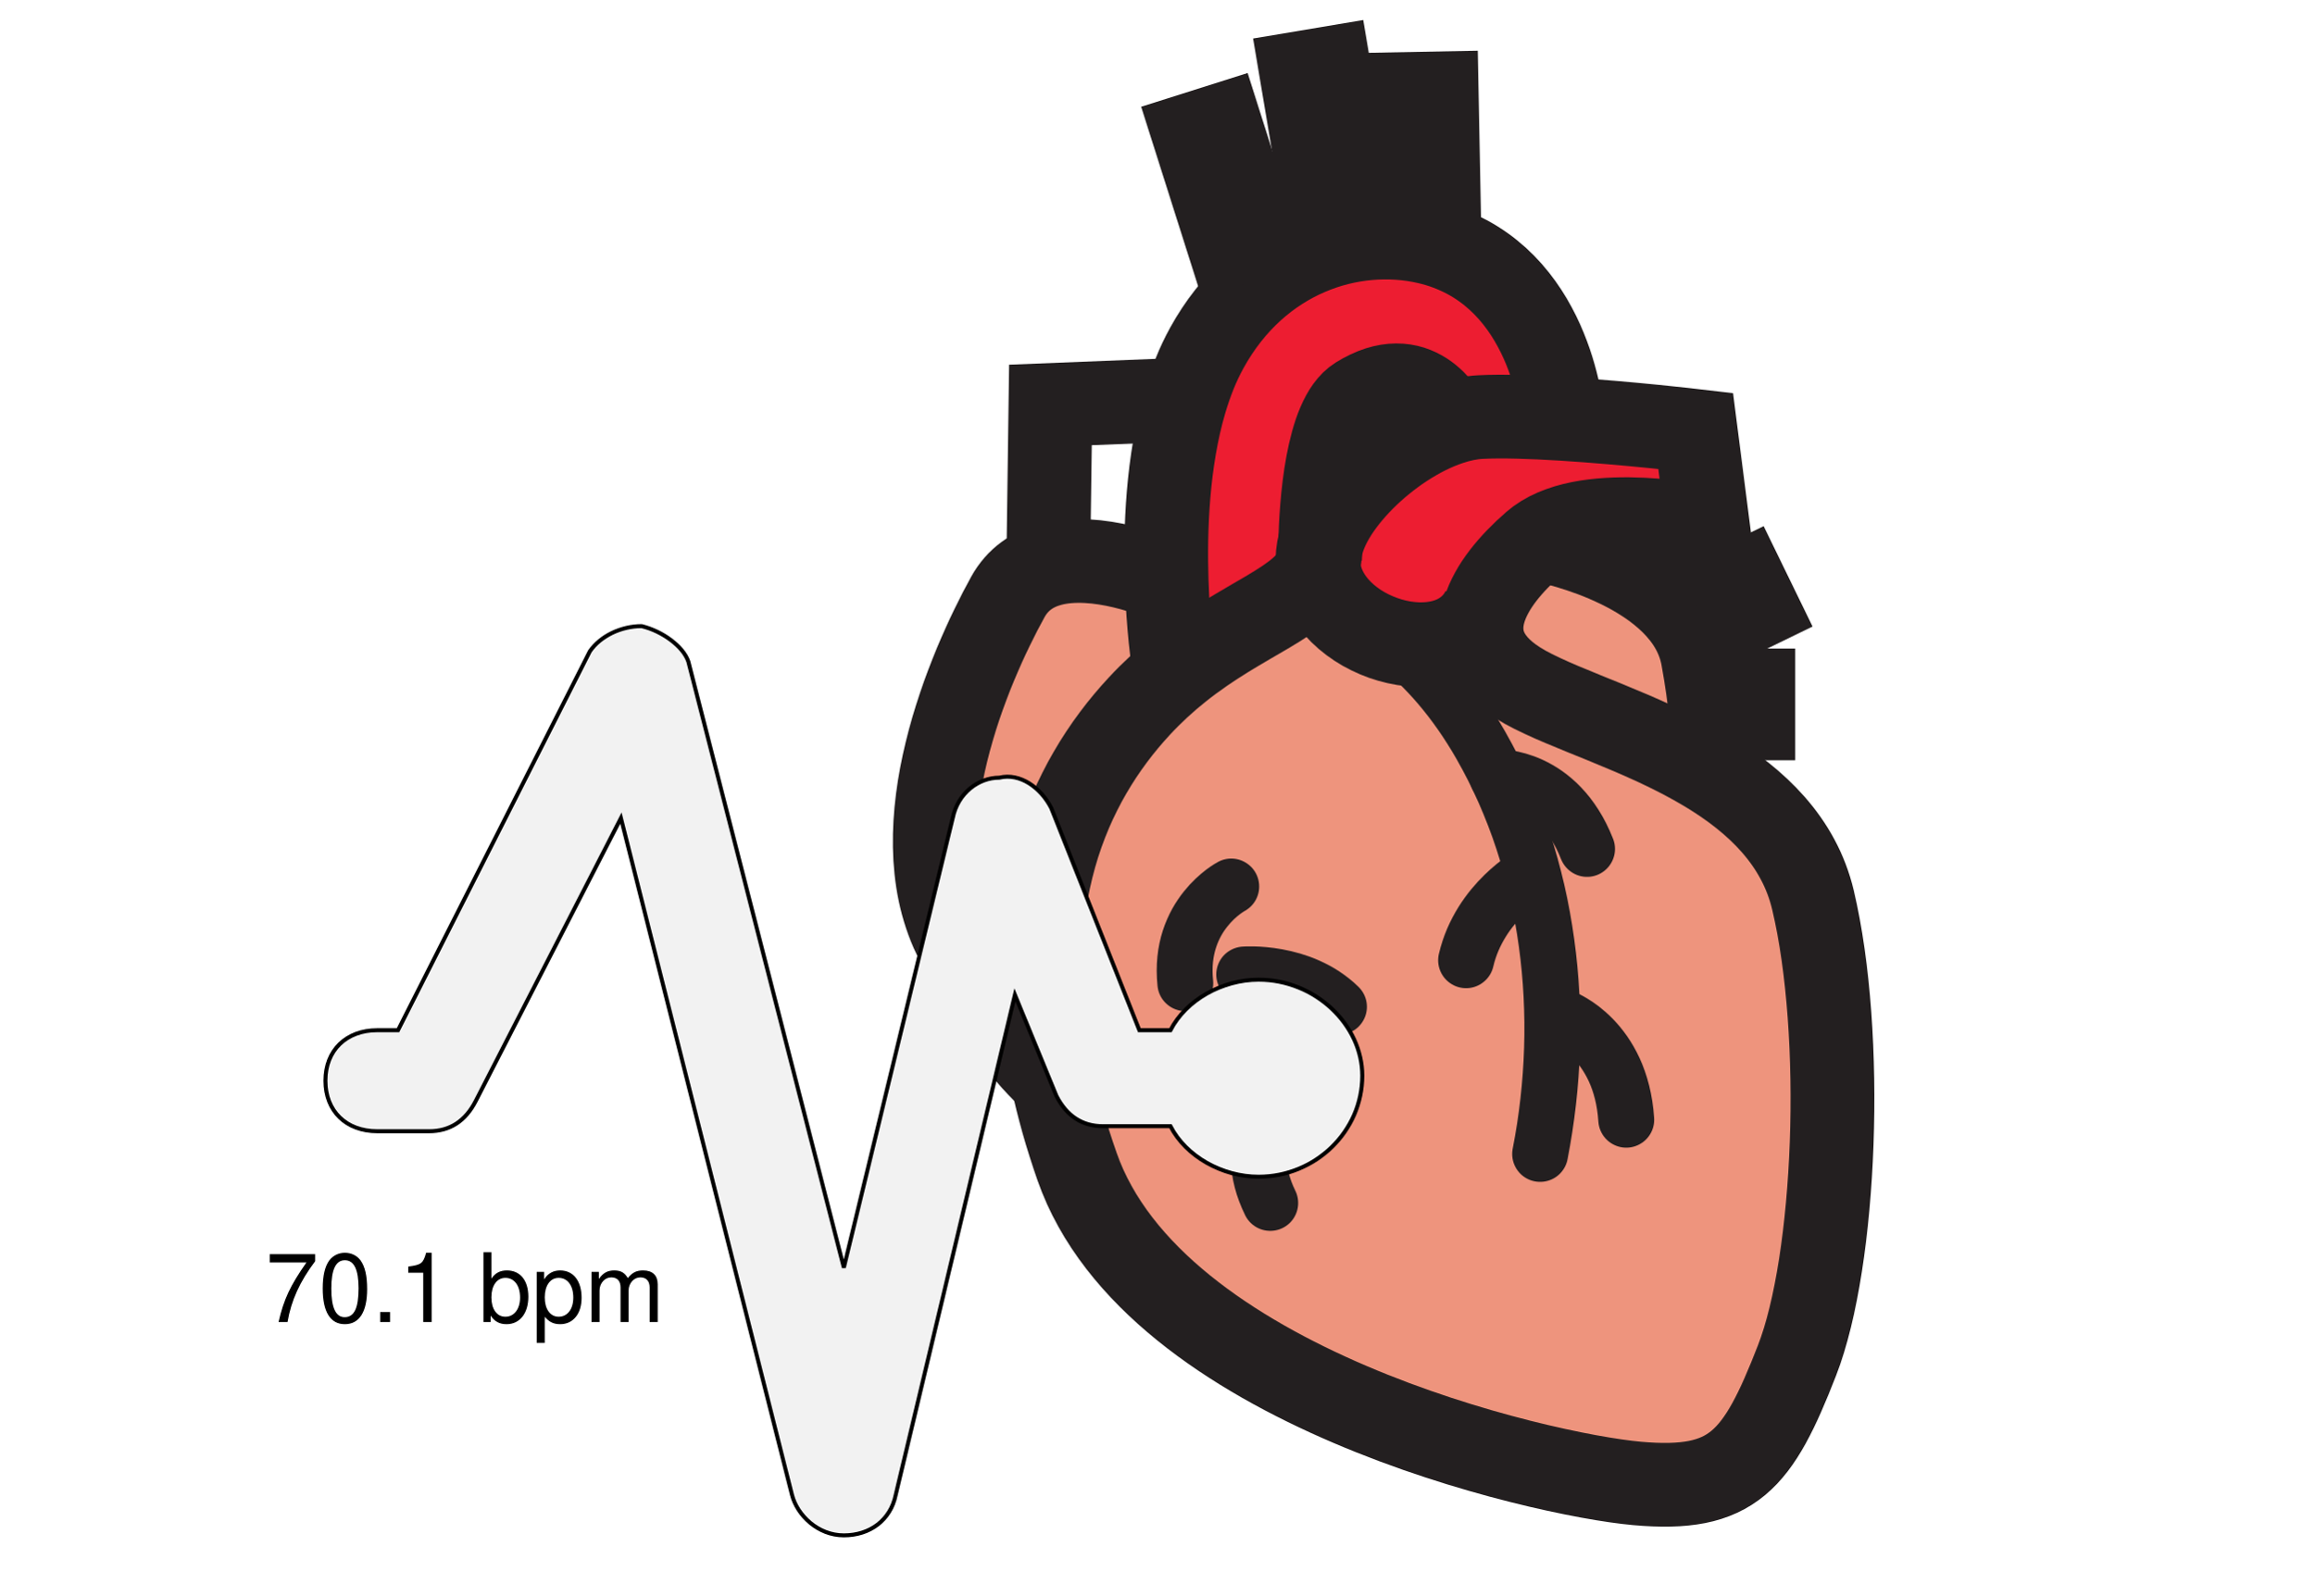
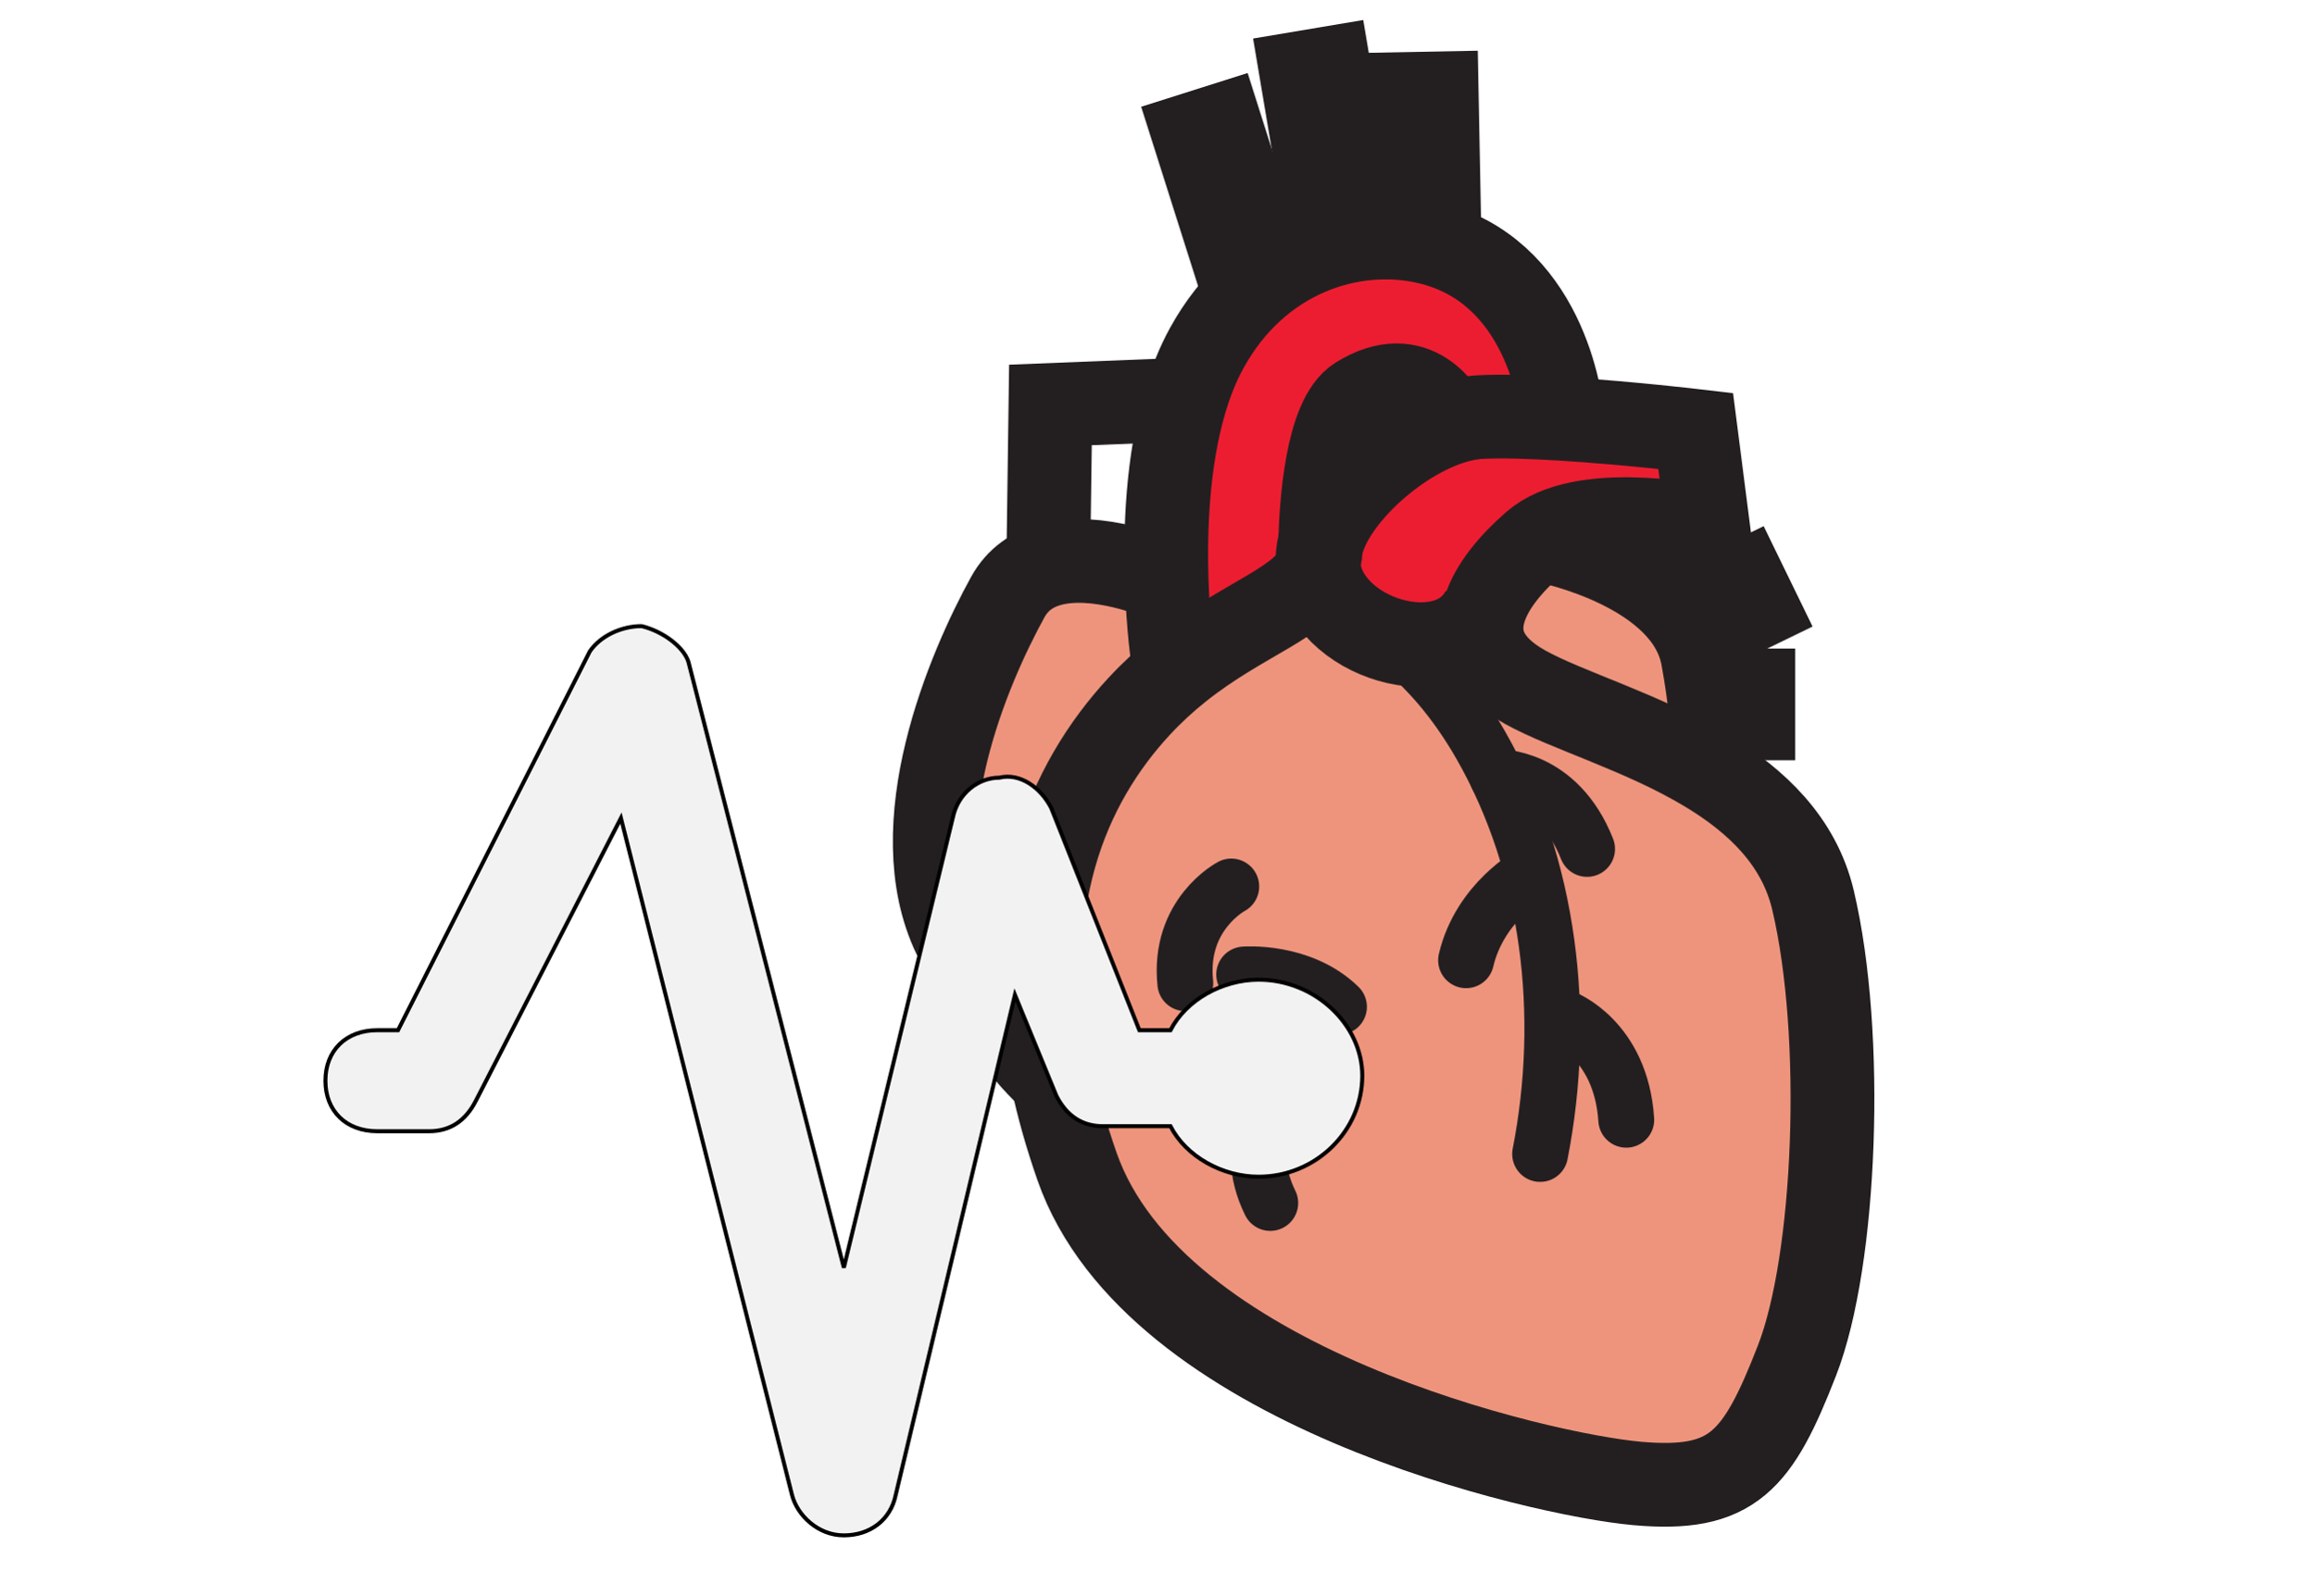
<svg xmlns="http://www.w3.org/2000/svg" width="580" height="400">
  <g>
    <rect fill="none" id="canvas_background" height="402" width="582" y="-1" x="-1" />
  </g>
  <g>
    <g id="usable">
      <g id="svg_50">
        <g stroke="null" id="svg_45">
          <g stroke="null" id="svg_14">
            <g stroke="null" id="svg_15">
              <g id="svg_49">
                <g stroke="null" id="svg_17">
                  <path stroke="null" id="svg_18" fill="#EE947D" d="m263.735,270.554c-9.335,-43.87 3.753,-74.006 21.823,-93.482c3.269,-3.529 6.604,-6.553 9.904,-9.198c16.397,-13.149 31.953,-16.924 34.905,-26.289c1.194,18.372 33.021,28.311 41.475,11.323l0.196,0.059c-2.075,6.842 0.116,13.714 10.196,19.329c10.529,5.86 29.51,11.309 45.535,20.978c12.463,7.524 23.133,17.601 26.644,32.414c8.02,33.857 5.793,90.292 -4.01,115.466c-9.804,25.179 -16.04,32.993 -40.1,30.824c-24.06,-2.174 -120.998,-24.183 -140.342,-79.44c-2.69,-7.681 -4.74,-15.009 -6.226,-21.984z" />
                  <path stroke="null" id="svg_19" fill="#EE947D" d="m426.787,164.914c4.01,22.141 1.783,28.217 1.783,28.217l-0.801,0.142c-16.025,-9.669 -35.006,-15.117 -45.535,-20.978c-10.08,-5.615 -12.272,-12.487 -10.196,-19.329c1.769,-5.86 6.67,-11.696 12.428,-16.703c0.343,-0.299 0.701,-0.584 1.068,-0.854l2.494,0.422c0.001,0 34.755,6.945 38.76,29.081z" />
                  <path stroke="null" id="svg_20" fill="#ED1D31" d="m391.68,105.033c16.257,1.011 33.329,3.019 33.329,3.019l3.118,24.306c0,0 -29.5,-6.567 -42.593,3.053c-0.367,0.27 -0.725,0.555 -1.068,0.854c-5.758,5.006 -10.659,10.842 -12.428,16.703l-0.196,-0.059c-8.453,16.987 -40.281,7.048 -41.475,-11.323c0.262,-0.805 0.423,-1.649 0.484,-2.547c0,-0.005 0,-0.015 0,-0.02c0.761,-11.475 17.178,-27.79 32.492,-32.885c2.645,-0.883 5.259,-1.428 7.753,-1.556c5.426,-0.28 12.917,-0.02 20.584,0.456z" />
                  <path stroke="null" id="svg_21" fill="#ED1D31" d="m292.409,145.693c-0.413,-12.963 0.202,-30.132 4.63,-45.097c1.4,-4.751 3.189,-9.281 5.451,-13.38c12.916,-23.442 36.533,-30.824 55.242,-26.48c29.495,6.842 33.54,39.933 33.948,44.297c-7.667,-0.476 -15.158,-0.736 -20.584,-0.456c-2.493,0.128 -5.108,0.672 -7.753,1.556c-1.154,-2.371 -8.357,-15.436 -22.987,-6.332c-7.838,4.879 -9.234,26.799 -9.466,36.409c-0.479,1.855 -0.635,3.652 -0.524,5.375c-2.952,9.365 -18.508,13.139 -34.905,26.289l-1.441,-2.091c0,0 -1.229,-8.305 -1.612,-20.089z" />
                  <path stroke="null" id="svg_22" fill="#EE947D" d="m294.021,165.782l1.441,2.091c-3.3,2.646 -6.635,5.669 -9.904,9.198c-18.07,19.476 -31.158,49.613 -21.823,93.482c-3.002,-2.552 -13.284,-12.408 -24.513,-35.752c-13.365,-27.781 3.562,-67.282 13.365,-85.079c2.504,-4.545 6.342,-7.019 10.67,-8.192c11.677,-3.161 26.926,3.19 29.153,4.162c0.383,11.785 1.612,20.089 1.612,20.089z" />
                </g>
                <path stroke="#231F20" id="svg_24" fill="none" stroke-width="21" d="m330.851,139.018c0.761,-11.475 17.178,-27.79 32.492,-32.885c2.645,-0.883 5.259,-1.428 7.753,-1.556c5.426,-0.28 12.917,-0.02 20.584,0.456c16.257,1.011 33.329,3.019 33.329,3.019l3.118,24.306c0,0 -29.5,-6.567 -42.593,3.053c-0.367,0.27 -0.725,0.555 -1.068,0.854c-5.758,5.006 -10.659,10.842 -12.428,16.703c-2.075,6.842 0.116,13.714 10.196,19.329c10.529,5.86 29.51,11.309 45.535,20.978c12.463,7.524 23.133,17.601 26.644,32.414c8.02,33.857 5.793,90.292 -4.01,115.466c-9.803,25.179 -16.04,32.993 -40.099,30.824c-24.06,-2.174 -120.998,-24.183 -140.342,-79.44c-2.69,-7.681 -4.74,-15.009 -6.226,-21.984c-9.335,-43.87 3.753,-74.006 21.823,-93.482c3.269,-3.529 6.604,-6.553 9.904,-9.198c16.397,-13.149 31.953,-16.924 34.905,-26.289c0.262,-0.805 0.423,-1.649 0.484,-2.547" />
                <path stroke="#231F20" id="svg_25" fill="none" stroke-width="21" d="m294.021,165.782c0,0 -1.229,-8.305 -1.612,-20.089c-0.413,-12.963 0.202,-30.132 4.63,-45.097c1.4,-4.751 3.189,-9.281 5.451,-13.38c12.916,-23.442 36.533,-30.824 55.242,-26.48c29.495,6.842 33.54,39.933 33.948,44.297c0.03,0.309 0.04,0.476 0.04,0.476" />
                <path stroke="#231F20" id="svg_26" fill="none" stroke-width="21" d="m330.851,140.75c0,0 -0.01,-0.623 0,-1.713c0,-0.005 0,-0.015 0,-0.02c0,-0.736 0.01,-1.688 0.04,-2.808c0.232,-9.61 1.627,-31.531 9.466,-36.409c14.629,-9.105 21.833,3.961 22.987,6.332c0.111,0.231 0.166,0.358 0.166,0.358" />
                <line stroke="#231F20" id="svg_27" fill="none" stroke-width="28" y2="70.283" x2="314.514" y1="22.535" x1="299.366" />
                <line stroke="#231F20" id="svg_28" fill="none" stroke-width="28" y2="57.408" x2="336.307" y1="7.339" x1="327.884" />
                <line stroke="#231F20" id="svg_29" fill="none" stroke-width="28" y2="58.999" x2="357.288" y1="12.984" x1="356.397" />
                <polyline stroke="#231F20" id="svg_30" fill="none" stroke-width="21" points="295.805,100.238 263.282,101.538 262.758,139.867 " />
                <path stroke="#231F20" id="svg_31" fill="none" stroke-width="21" d="m292.686,145.816c0,0 -0.096,-0.044 -0.277,-0.123c-2.227,-0.972 -17.475,-7.323 -29.153,-4.162c-4.327,1.173 -8.166,3.647 -10.67,8.192c-9.803,17.797 -26.729,57.299 -13.365,85.079c11.229,23.344 21.511,33.199 24.513,35.752c0.574,0.491 0.882,0.712 0.882,0.712" />
                <path stroke="#231F20" id="svg_32" fill="none" stroke-width="21" d="m388.028,135.832c0,0 34.754,6.945 38.759,29.081c4.01,22.141 1.783,28.217 1.783,28.217" />
                <line stroke="#231F20" id="svg_33" fill="none" stroke-width="28" y2="144.515" x2="448.177" y1="154.93" x1="426.787" />
                <line stroke="#231F20" id="svg_34" fill="none" stroke-width="28" y2="176.634" x2="449.955" y1="176.634" x1="430.797" />
                <path stroke="#231F20" id="svg_35" fill="none" stroke-width="21.226" d="m331.446,134.384c-0.222,0.614 -0.408,1.222 -0.554,1.826c-0.479,1.855 -0.635,3.652 -0.524,5.375c1.194,18.372 33.021,28.311 41.475,11.323" />
                <path stroke="#231F20" id="svg_37" fill="none" stroke-width="14" stroke-linecap="round" stroke-linejoin="round" d="m311.844,244.353c0,0 14.256,-1.153 23.757,8.104" />
                <path stroke="#231F20" id="svg_38" fill="none" stroke-width="14" stroke-linecap="round" stroke-linejoin="round" d="m320.756,275.03c0,0 -10.1,10.994 -2.378,26.622" />
                <path stroke="#231F20" id="svg_39" fill="none" stroke-width="14" stroke-linecap="round" stroke-linejoin="round" d="m308.605,222.291c0,0 -13.335,7 -11.516,24.252" />
                <path stroke="#231F20" id="svg_40" fill="none" stroke-width="14" stroke-linecap="round" stroke-linejoin="round" d="m349.939,161.434c7.305,5.806 14.695,14.028 21.204,25.415c17.334,30.323 21.682,67.763 14.876,102.518" />
                <path stroke="#231F20" id="svg_41" fill="none" stroke-width="14" stroke-linecap="round" stroke-linejoin="round" d="m383.882,219.056c0,0 -12.942,6.945 -16.423,21.729" />
                <path stroke="#231F20" id="svg_42" fill="none" stroke-width="14" stroke-linecap="round" stroke-linejoin="round" d="m391.897,255.181c0,0 14.388,5.389 15.712,25.601" />
                <path stroke="#231F20" id="svg_43" fill="none" stroke-width="14" stroke-linecap="round" stroke-linejoin="round" d="m375.368,194.883c0,0 15.138,-0.506 22.417,17.989" />
              </g>
            </g>
          </g>
        </g>
        <g stroke="null" id="svg_5">
          <path stroke="#000000" id="svg_4" d="m315.456,245.667c-9.096,0 -18.192,5.067 -22.091,12.667l-7.797,0l-22.091,-55.733c-2.599,-5.067 -7.797,-8.867 -12.994,-7.6c-5.198,0 -10.396,3.8 -11.695,10.133l-27.288,112.733l-38.983,-152c-1.299,-3.8 -6.497,-7.6 -11.695,-8.867c-5.198,0 -10.396,2.533 -12.994,6.333l-48.079,95l-5.198,0c-7.797,0 -12.994,5.067 -12.994,12.667c0,7.6 5.198,12.667 12.994,12.667l12.994,0c5.198,0 9.096,-2.533 11.695,-7.6l36.384,-70.933l42.882,169.733c1.299,5.067 6.497,10.133 12.994,10.133c0,0 0,0 0,0c6.497,0 11.695,-3.8 12.994,-10.133l29.887,-125.4l10.396,25.333c2.599,5.067 6.497,7.6 11.695,7.6l16.893,0c3.898,7.6 12.994,12.667 22.091,12.667c14.294,0 25.989,-11.4 25.989,-25.333c0,-12.667 -11.695,-24.067 -25.989,-24.067z" fill="#f2f2f2" />
        </g>
      </g>
-       <text xml:space="preserve" text-anchor="start" font-family="Helvetica, Arial, sans-serif" font-size="24" id="bps" y="331.5" x="66.5" stroke-width="0" stroke="#f2f2f2" fill="#000000">70.1 bpm</text>
+       <text xml:space="preserve" text-anchor="start" font-family="Helvetica, Arial, sans-serif" font-size="24" id="bps" y="331.5" x="66.5" stroke-width="0" stroke="#f2f2f2" fill="#000000" />
    </g>
  </g>
</svg>
